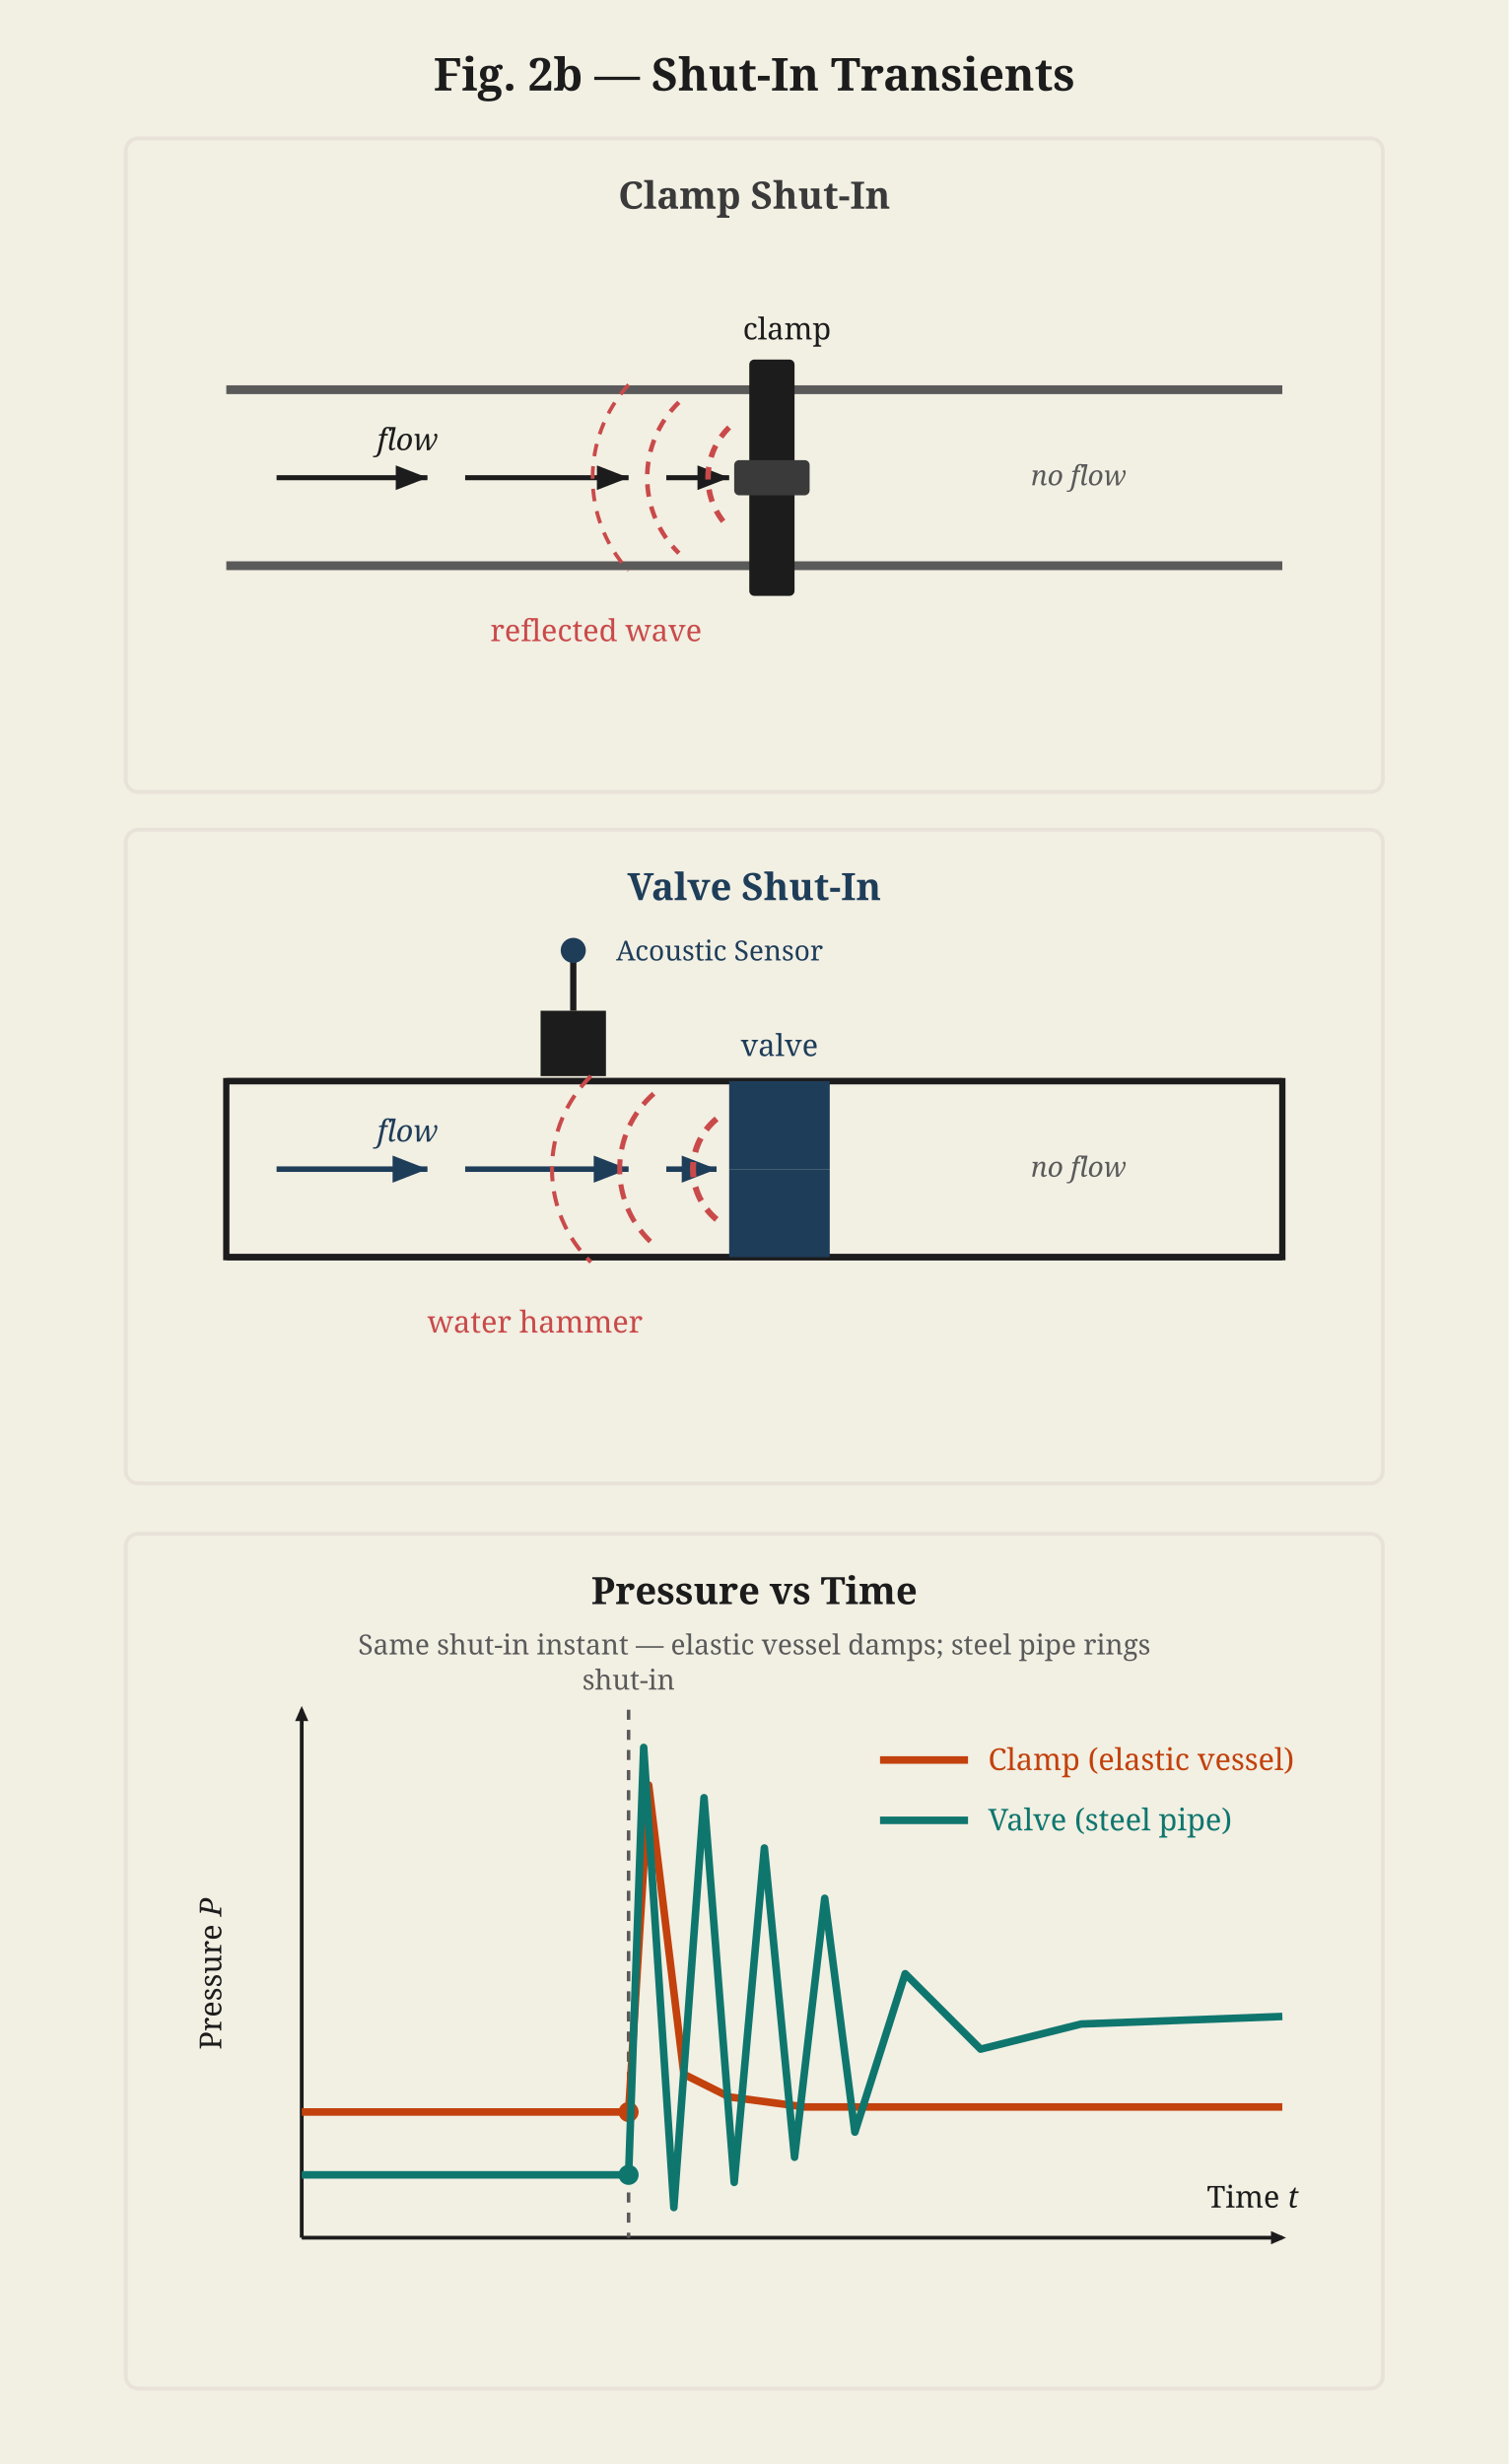
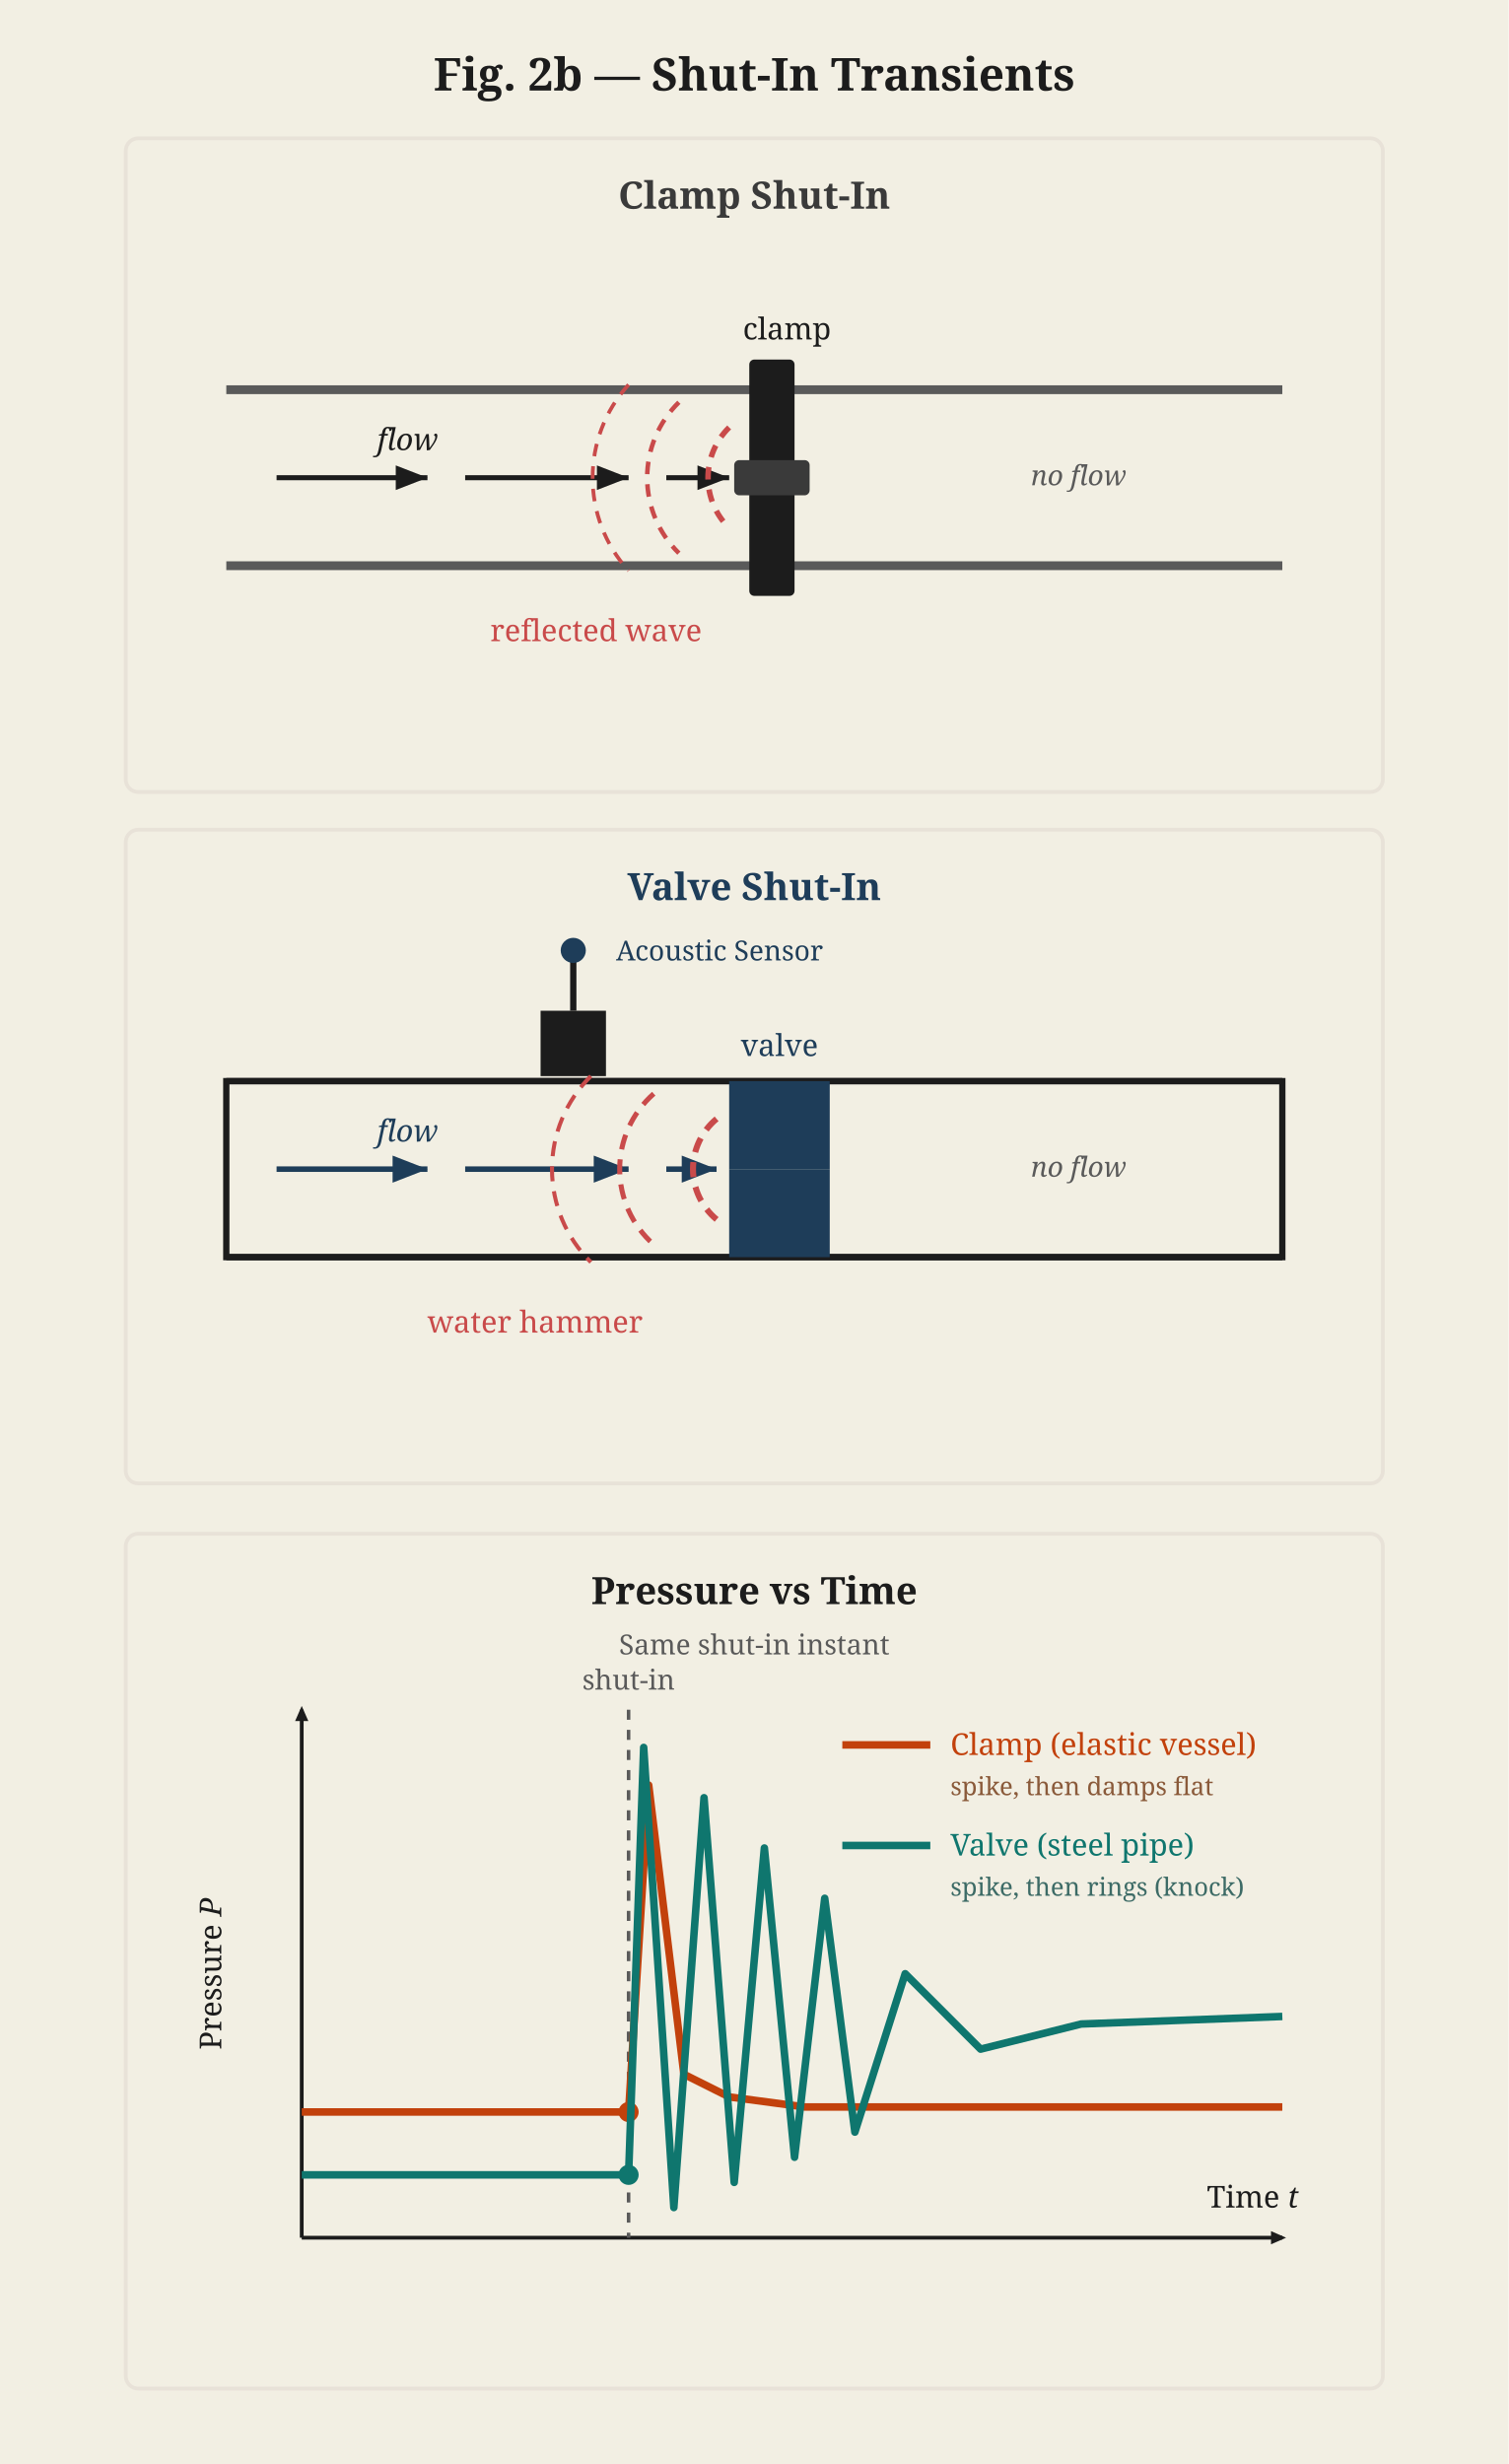
<svg xmlns="http://www.w3.org/2000/svg" viewBox="0 0 600 980" width="100%" height="100%">
  <defs>
    <marker id="flow-arrow" viewBox="0 0 10 10" refX="9" refY="5" markerWidth="7" markerHeight="7" orient="auto">
      <path d="M 0 1.5 L 9 5 L 0 8.5 z" fill="#1c1c1c" />
    </marker>
    <marker id="flow-arrow-blue" viewBox="0 0 10 10" refX="9" refY="5" markerWidth="7" markerHeight="7" orient="auto">
      <path d="M 0 1.5 L 9 5 L 0 8.5 z" fill="#1e3d59" />
    </marker>
    <marker id="arrow-charcoal" viewBox="0 0 10 10" refX="6" refY="5" markerWidth="5" markerHeight="5" orient="auto">
      <path d="M 0 1.5 L 8 5 L 0 8.5 z" fill="#1c1c1c" />
    </marker>
  </defs>
  <rect width="100%" height="100%" fill="#f2efe3" />
  <text x="300" y="36" font-family="Georgia, serif" font-size="18" font-weight="bold" fill="#1c1c1c" text-anchor="middle">Fig. 2b — Shut-In Transients</text>
  <g transform="translate(50, 55)">
    <rect x="0" y="0" width="500" height="260" fill="#f2efe3" stroke="#e8e2d8" stroke-width="1.5" rx="5" />
    <text x="250" y="28" font-family="Georgia, serif" font-size="15" font-weight="bold" fill="#3a3a3a" text-anchor="middle">Clamp Shut-In</text>
    <path d="M 40 100 L 460 100" fill="none" stroke="#5a5a5a" stroke-width="3.5" />
    <path d="M 40 170 L 460 170" fill="none" stroke="#5a5a5a" stroke-width="3.5" />
    <rect x="248" y="88" width="18" height="47" fill="#1c1c1c" rx="2" />
    <rect x="248" y="135" width="18" height="47" fill="#1c1c1c" rx="2" />
    <rect x="242" y="128" width="30" height="14" fill="#3a3a3a" rx="2" />
    <text x="263" y="80" font-family="Georgia, serif" font-size="12" fill="#1c1c1c" text-anchor="middle">clamp</text>
    <path d="M 60 135 L 120 135" stroke="#1c1c1c" stroke-width="2" marker-end="url(#flow-arrow)" />
    <path d="M 135 135 L 200 135" stroke="#1c1c1c" stroke-width="2" marker-end="url(#flow-arrow)" />
    <path d="M 215 135 L 240 135" stroke="#1c1c1c" stroke-width="2" marker-end="url(#flow-arrow)" />
    <text x="100" y="124" font-family="Georgia, serif" font-size="12" font-style="italic" fill="#1c1c1c">flow</text>
    <text x="360" y="138" font-family="Georgia, serif" font-size="11" font-style="italic" fill="#5a5a5a">no flow</text>
    <path d="M 240 115 A 28 28 0 0 0 240 155" fill="none" stroke="#c94a4a" stroke-width="2.2" stroke-dasharray="5,4" />
    <path d="M 220 105 A 42 42 0 0 0 220 165" fill="none" stroke="#c94a4a" stroke-width="1.8" stroke-dasharray="5,4" />
    <path d="M 200 98 A 55 55 0 0 0 200 172" fill="none" stroke="#c94a4a" stroke-width="1.5" stroke-dasharray="5,4" />
    <text x="145" y="200" font-family="Georgia, serif" font-size="12" fill="#c94a4a">reflected wave</text>
  </g>
  <g transform="translate(50, 330)">
    <rect x="0" y="0" width="500" height="260" fill="#f2efe3" stroke="#e8e2d8" stroke-width="1.5" rx="5" />
    <text x="250" y="28" font-family="Georgia, serif" font-size="15" font-weight="bold" fill="#1e3d59" text-anchor="middle">Valve Shut-In</text>
    <rect x="40" y="100" width="420" height="70" fill="none" stroke="#1c1c1c" stroke-width="2.5" />
    <path d="M 40 100 L 460 100 M 40 170 L 460 170" stroke="#1c1c1c" stroke-width="2.5" />
    <path d="M 240 100 L 280 100 L 280 135 L 240 135 Z" fill="#1e3d59" />
    <path d="M 240 170 L 280 170 L 280 135 L 240 135 Z" fill="#1e3d59" />
    <text x="260" y="90" font-family="Georgia, serif" font-size="12" fill="#1e3d59" text-anchor="middle">valve</text>
    <path d="M 60 135 L 120 135" stroke="#1e3d59" stroke-width="2.2" marker-end="url(#flow-arrow-blue)" />
    <path d="M 135 135 L 200 135" stroke="#1e3d59" stroke-width="2.2" marker-end="url(#flow-arrow-blue)" />
    <path d="M 215 135 L 235 135" stroke="#1e3d59" stroke-width="2.2" marker-end="url(#flow-arrow-blue)" />
    <text x="100" y="124" font-family="Georgia, serif" font-size="12" font-style="italic" fill="#1e3d59">flow</text>
    <text x="360" y="138" font-family="Georgia, serif" font-size="11" font-style="italic" fill="#5a5a5a">no flow</text>
    <rect x="165" y="72" width="26" height="26" fill="#1c1c1c" />
    <line x1="178" y1="72" x2="178" y2="48" stroke="#1c1c1c" stroke-width="2.5" />
    <circle cx="178" cy="48" r="5" fill="#1e3d59" />
    <text x="195" y="52" font-family="Georgia, serif" font-size="11" fill="#1e3d59">Acoustic Sensor</text>
    <path d="M 235 115 A 26 26 0 0 0 235 155" fill="none" stroke="#c94a4a" stroke-width="2.4" stroke-dasharray="6,4" />
    <path d="M 210 105 A 40 40 0 0 0 210 165" fill="none" stroke="#c94a4a" stroke-width="2" stroke-dasharray="6,4" />
    <path d="M 185 98 A 52 52 0 0 0 185 172" fill="none" stroke="#c94a4a" stroke-width="1.6" stroke-dasharray="6,4" />
    <text x="120" y="200" font-family="Georgia, serif" font-size="12" fill="#c94a4a">water hammer</text>
  </g>
  <g transform="translate(50, 610)">
    <rect x="0" y="0" width="500" height="340" fill="#f2efe3" stroke="#e8e2d8" stroke-width="1.5" rx="5" />
    <text x="250" y="28" font-family="Georgia, serif" font-size="15" font-weight="bold" fill="#1c1c1c" text-anchor="middle">Pressure vs Time</text>
-     <text x="250" y="48" font-family="Georgia, serif" font-size="11" fill="#5a5a5a" text-anchor="middle">Same shut-in instant — elastic vessel damps; steel pipe rings</text>
+     <text x="250" y="48" font-family="Georgia, serif" font-size="11" fill="#5a5a5a" text-anchor="middle">Same shut-in instant</text>
    <line x1="70" y1="280" x2="460" y2="280" stroke="#1c1c1c" stroke-width="1.5" marker-end="url(#arrow-charcoal)" />
    <line x1="70" y1="280" x2="70" y2="70" stroke="#1c1c1c" stroke-width="1.5" marker-end="url(#arrow-charcoal)" />
    <text x="38" y="175" font-family="Georgia, serif" font-size="12" fill="#1c1c1c" transform="rotate(-90 38 175)" text-anchor="middle">Pressure <tspan font-style="italic">P</tspan>
    </text>
    <text x="430" y="268" font-family="Georgia, serif" font-size="12" fill="#1c1c1c">Time <tspan font-style="italic">t</tspan>
    </text>
    <line x1="200" y1="70" x2="200" y2="280" stroke="#5a5a5a" stroke-width="1.4" stroke-dasharray="4,4" />
    <text x="200" y="62" font-family="Georgia, serif" font-size="11" fill="#5a5a5a" text-anchor="middle">shut-in</text>
    <path d="M 70 230              L 200 230              L 208 100              L 222 215              L 240 224              L 270 228              L 460 228" fill="none" stroke="#c2410c" stroke-width="3" stroke-linejoin="round" />
    <circle cx="200" cy="230" r="4" fill="#c2410c" />
    <path d="M 70 255              L 200 255              L 206 85              L 218 268              L 230 105              L 242 258              L 254 125              L 266 248              L 278 145              L 290 238              L 310 175              L 340 205              L 380 195              L 460 192" fill="none" stroke="#0f766e" stroke-width="3" stroke-linejoin="round" />
    <circle cx="200" cy="255" r="4" fill="#0f766e" />
-     <line x1="300" y1="90" x2="335" y2="90" stroke="#c2410c" stroke-width="3" />
-     <text x="343" y="94" font-family="Georgia, serif" font-size="12" fill="#c2410c">Clamp (elastic vessel)</text>
-     <line x1="300" y1="114" x2="335" y2="114" stroke="#0f766e" stroke-width="3" />
-     <text x="343" y="118" font-family="Georgia, serif" font-size="12" fill="#0f766e">Valve (steel pipe)</text>
+     <line x1="285" y1="84" x2="320" y2="84" stroke="#c2410c" stroke-width="3" />
+     <text x="328" y="88" font-family="Georgia, serif" font-size="12" fill="#c2410c">Clamp (elastic vessel)</text>
+     <text x="328" y="104" font-family="Georgia, serif" font-size="10" fill="#8a5a3a">spike, then damps flat</text>
+     <line x1="285" y1="124" x2="320" y2="124" stroke="#0f766e" stroke-width="3" />
+     <text x="328" y="128" font-family="Georgia, serif" font-size="12" fill="#0f766e">Valve (steel pipe)</text>
+     <text x="328" y="144" font-family="Georgia, serif" font-size="10" fill="#3d6b66">spike, then rings (knock)</text>
  </g>
</svg>
